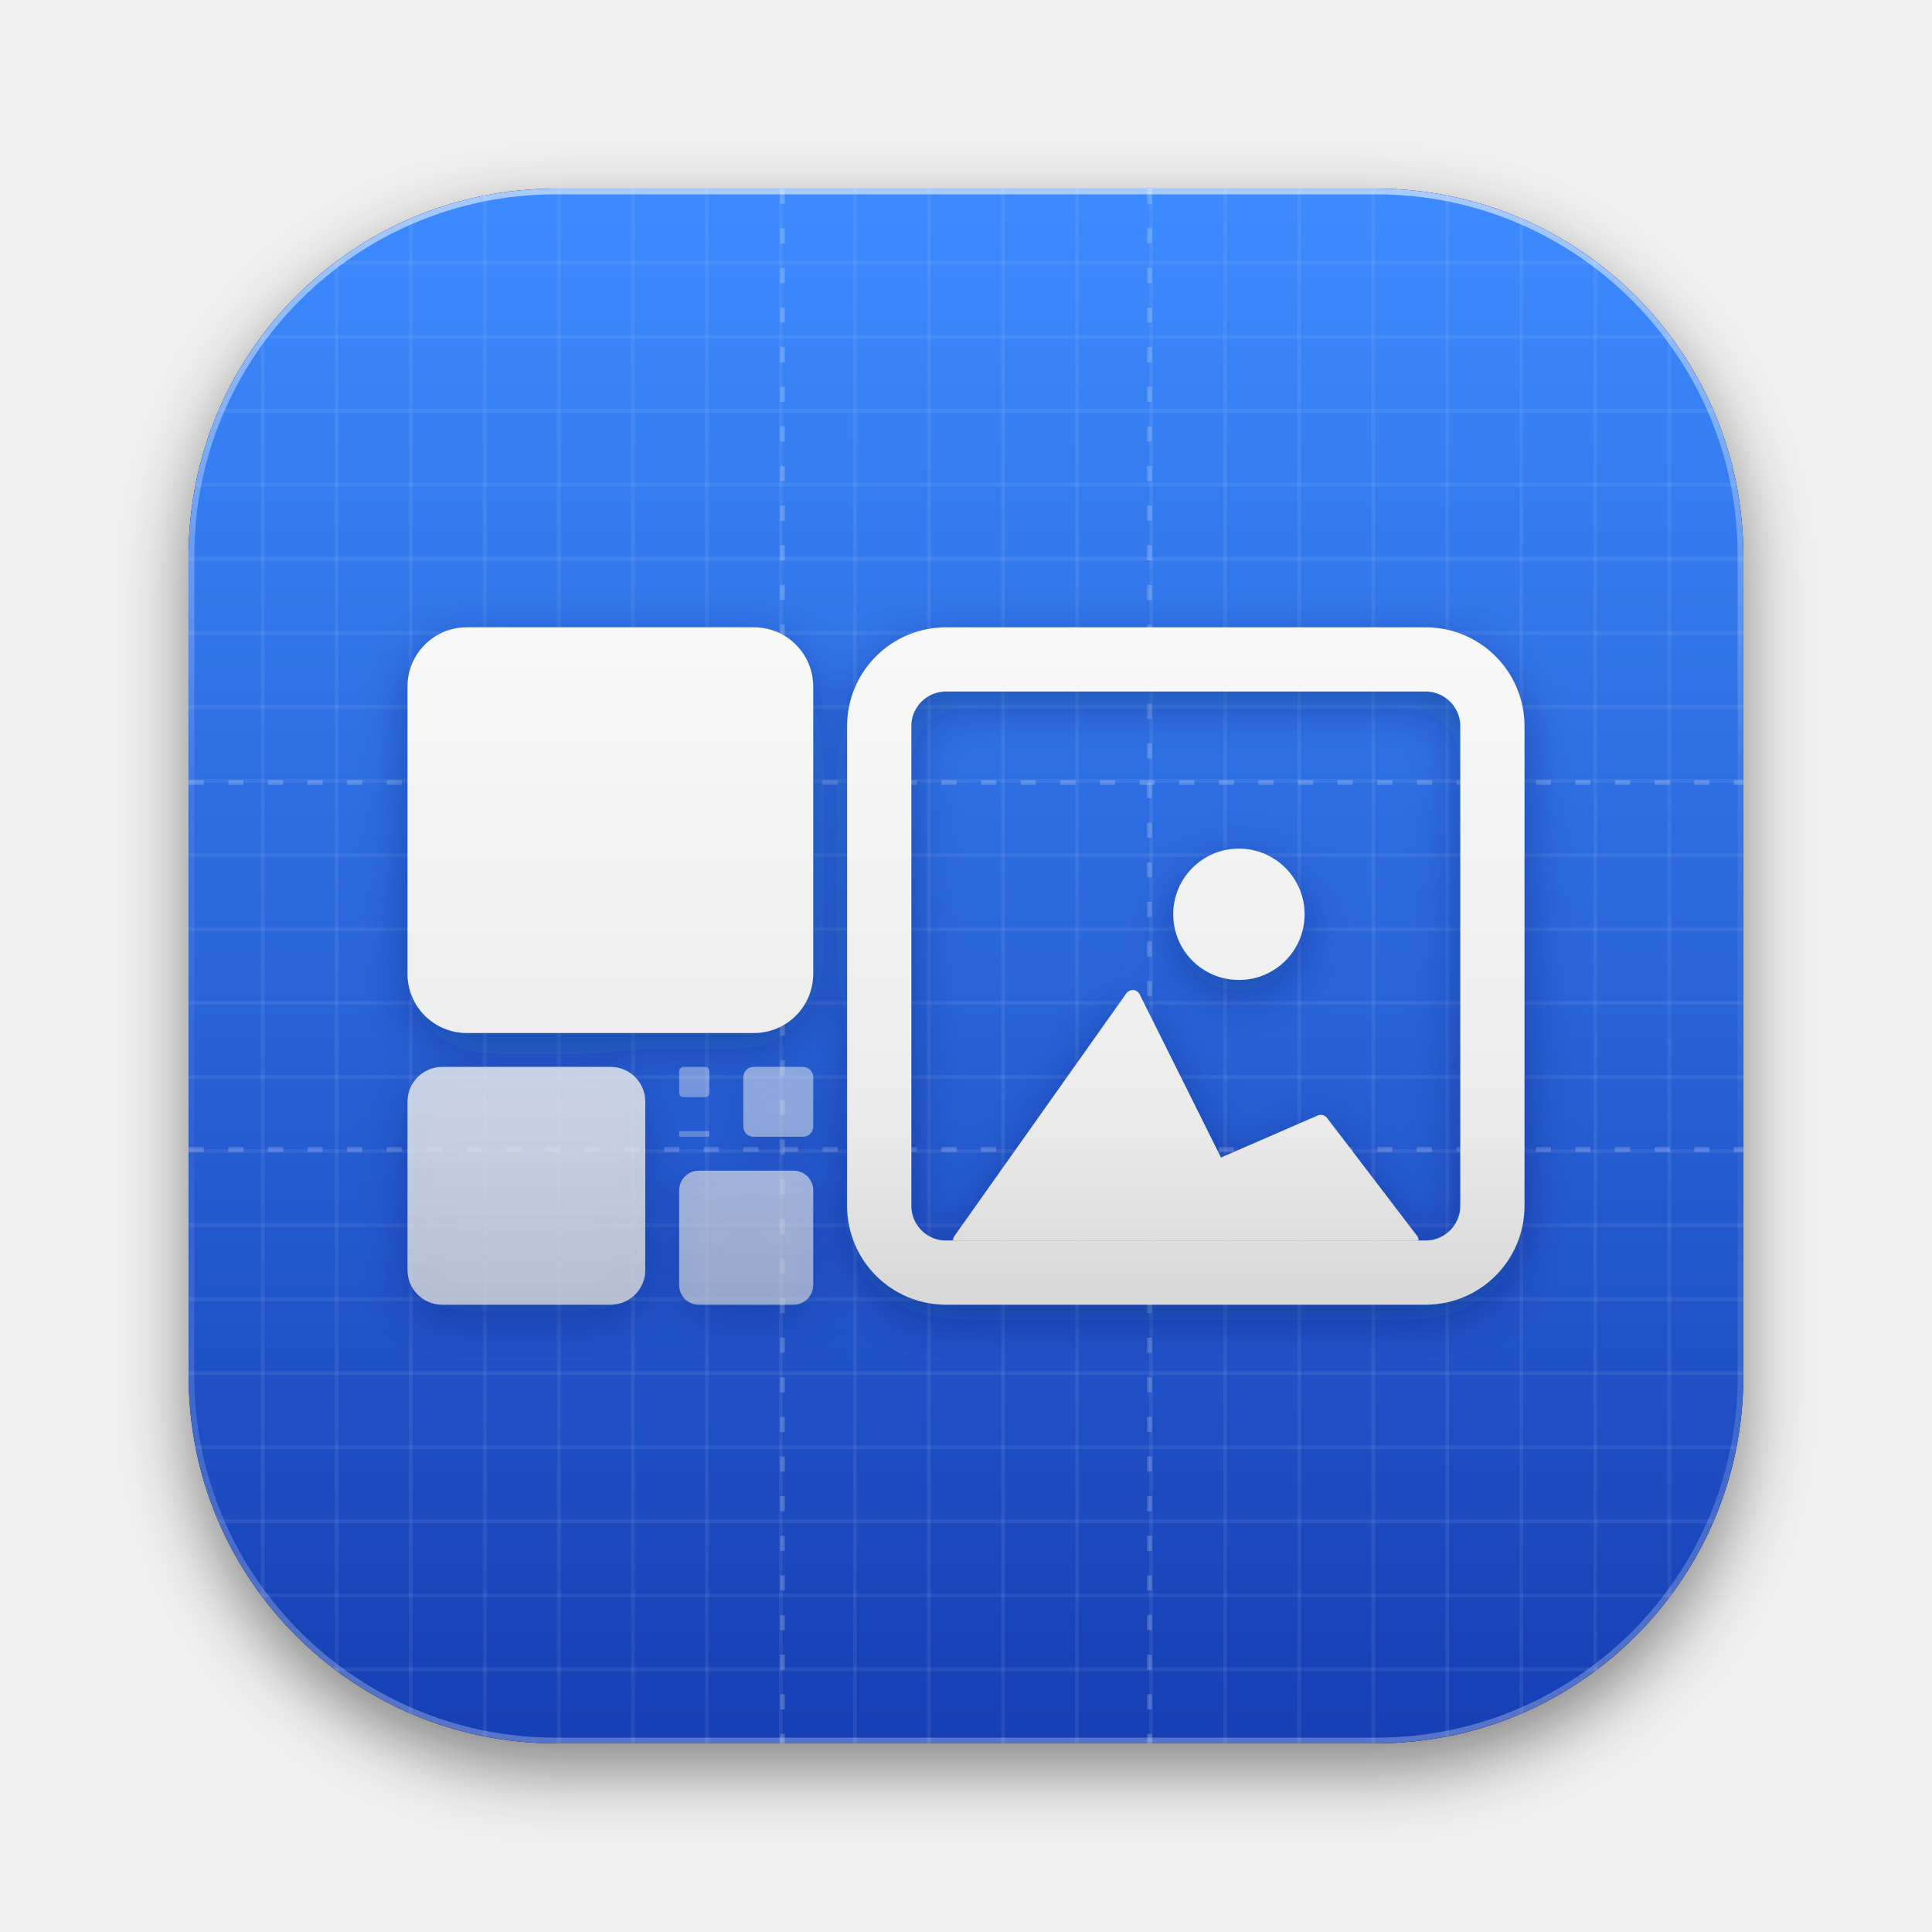
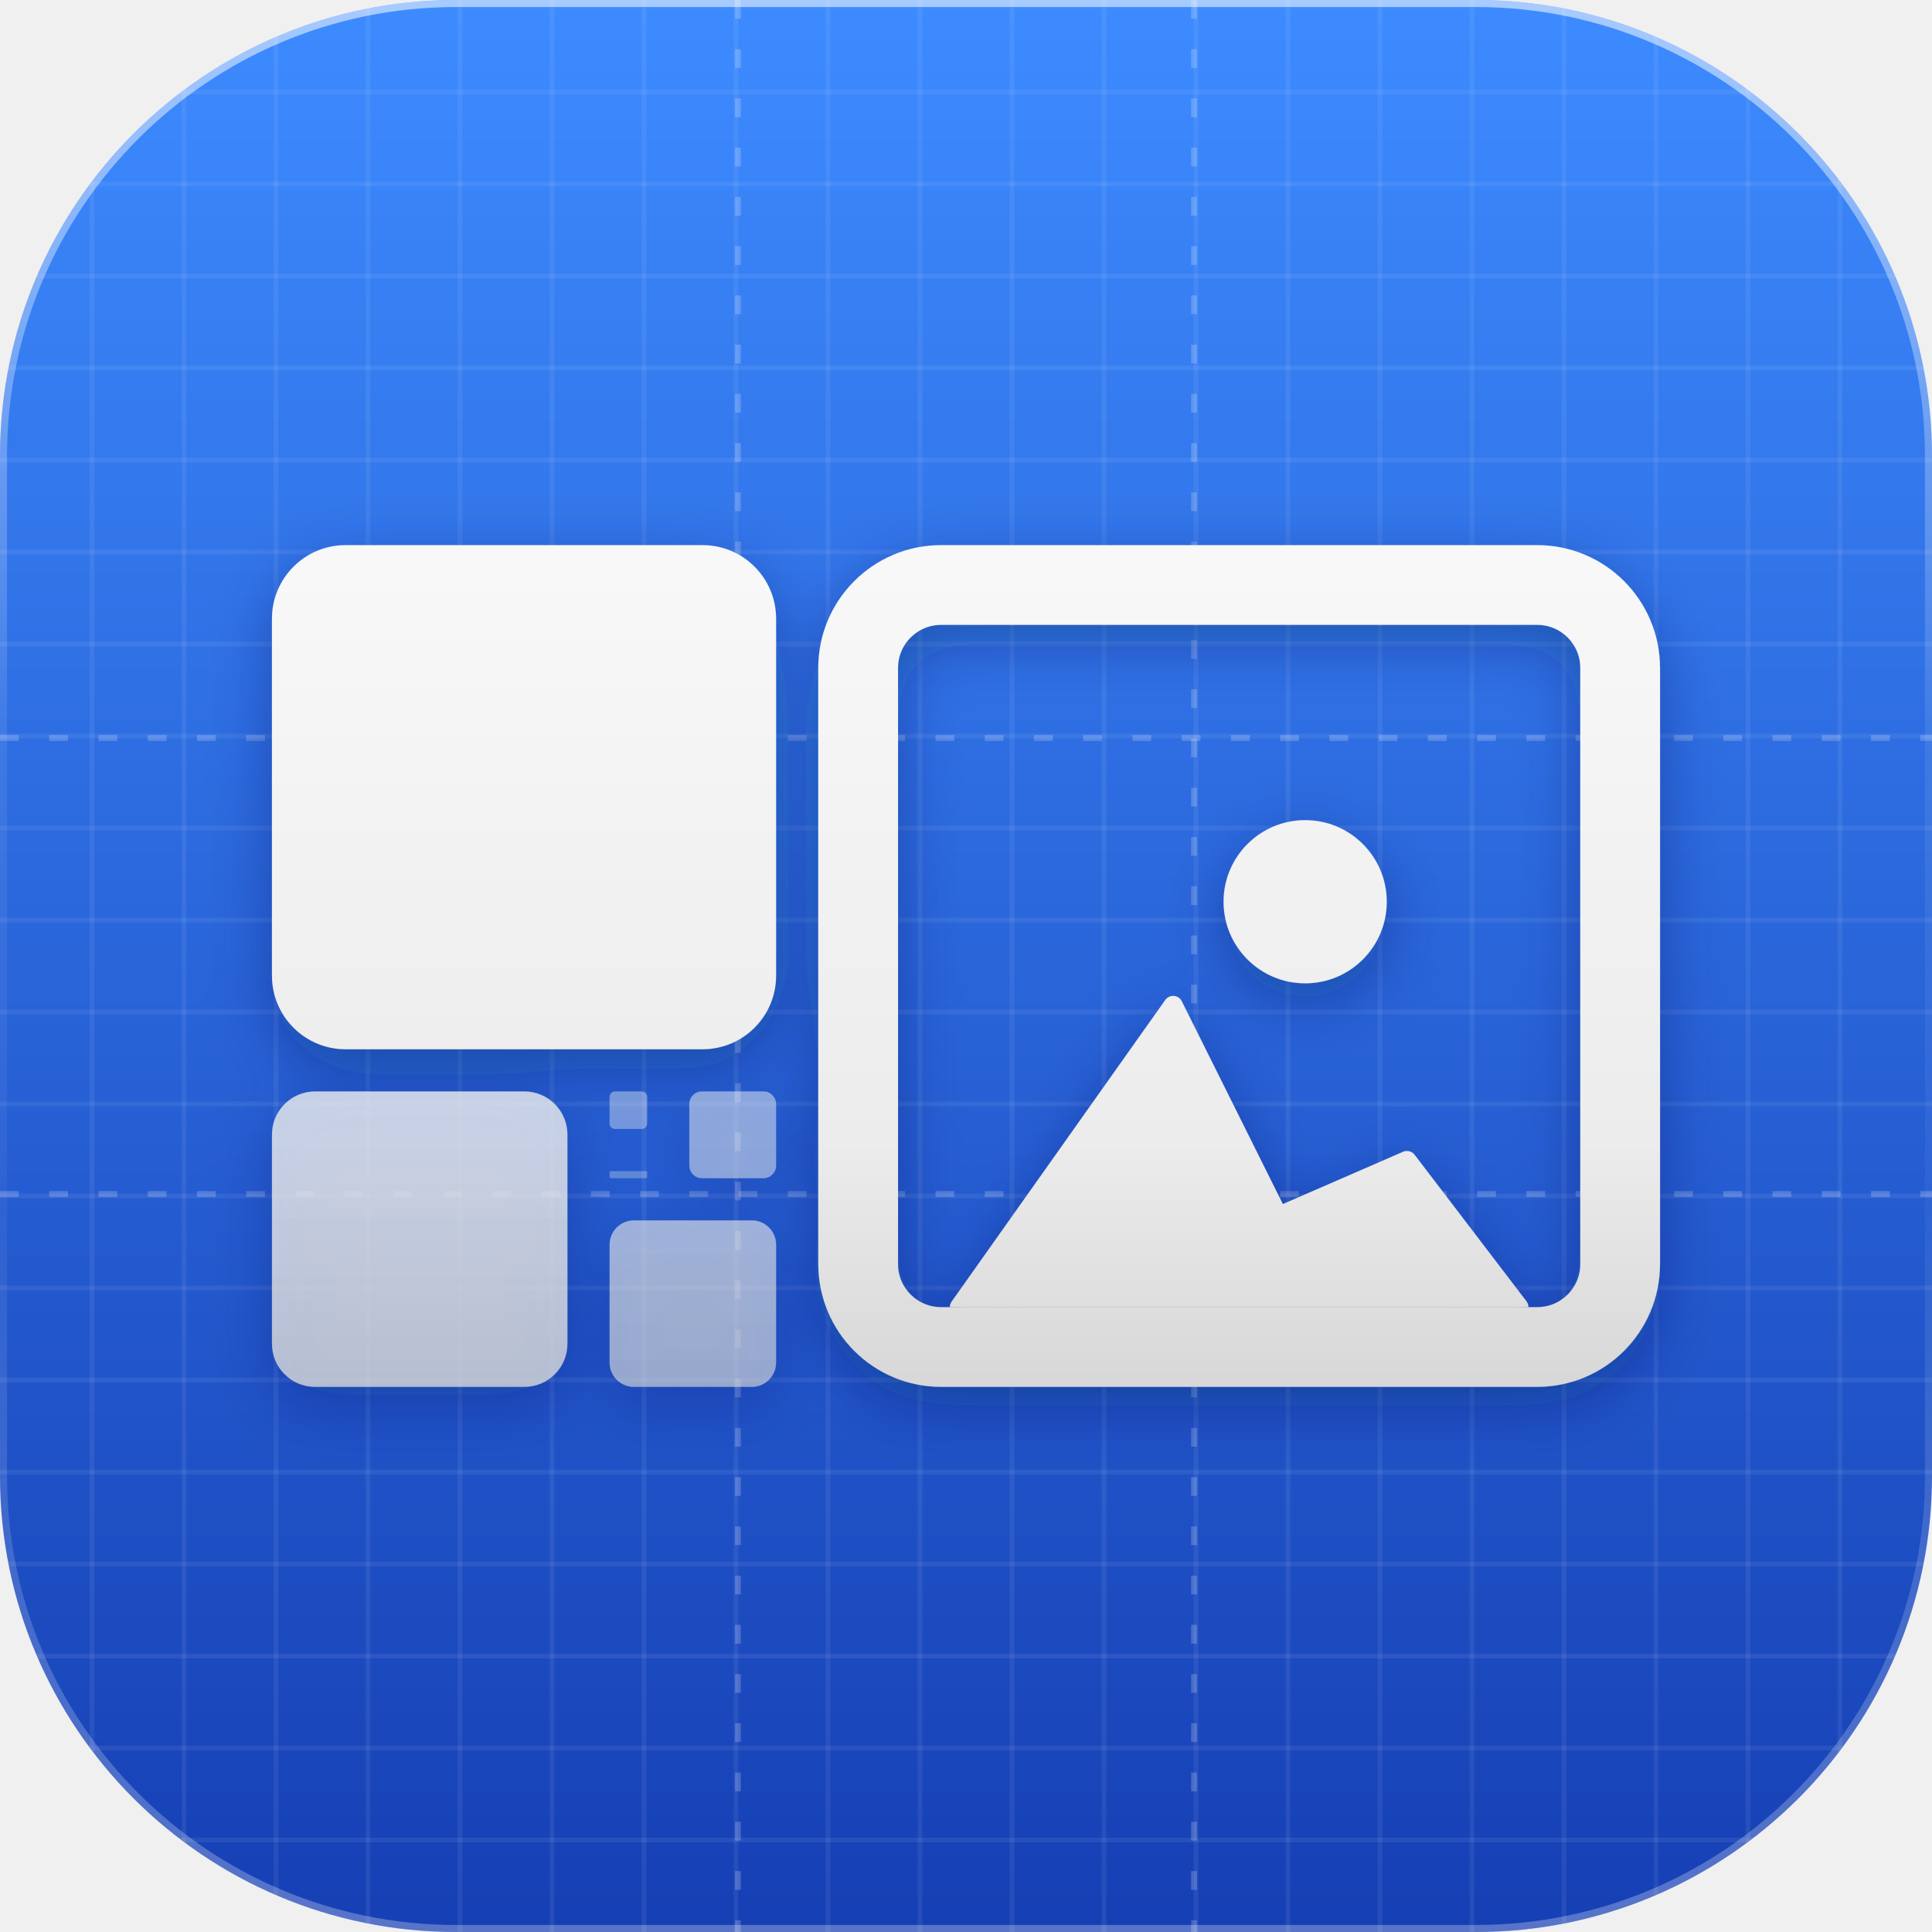
- <svg xmlns="http://www.w3.org/2000/svg" viewBox="0 0 1024 1024">
+ <svg xmlns="http://www.w3.org/2000/svg" viewBox="100 100 824 824">
  <defs>
    <linearGradient id="body" gradientUnits="userSpaceOnUse" x1="0" y1="100" x2="0" y2="924">
      <stop offset="0" stop-color="#3d8bff" />
      <stop offset="1" stop-color="#163fb4" />
    </linearGradient>
    <linearGradient id="rim" gradientUnits="userSpaceOnUse" x1="0" y1="100" x2="0" y2="924">
      <stop offset="0" stop-color="#fff" stop-opacity="0.55" />
      <stop offset="0.38" stop-color="#fff" stop-opacity="0.08" />
      <stop offset="0.62" stop-color="#fff" stop-opacity="0.04" />
      <stop offset="1" stop-color="#fff" stop-opacity="0.28" />
    </linearGradient>
    <linearGradient id="mark" gradientUnits="userSpaceOnUse" x1="0" y1="200" x2="0" y2="824">
      <stop offset="0" stop-color="#fff" />
      <stop offset="0.62" stop-color="#ececec" />
      <stop offset="1" stop-color="#bdbdbd" />
    </linearGradient>
    <filter id="drop" x="-20%" y="-20%" width="140%" height="140%" color-interpolation-filters="sRGB">
      <feDropShadow dx="0" dy="14" stdDeviation="18" flood-color="#000" flood-opacity="0.45" />
    </filter>
    <filter id="lift" x="-20%" y="-20%" width="140%" height="140%" color-interpolation-filters="sRGB">
      <feDropShadow dx="0" dy="8" stdDeviation="13" flood-color="#061a55" flood-opacity="0.35" />
    </filter>
    <clipPath id="bodyClip">
      <rect x="100" y="100" width="824" height="824" rx="194.52" />
    </clipPath>
  </defs>
-   <rect x="100" y="100" width="824" height="824" rx="194.52" fill="#000" filter="url(#drop)" />
  <rect x="100" y="100" width="824" height="824" rx="194.52" fill="url(#body)" />
  <g clip-path="url(#bodyClip)">
    <g stroke="#fff" stroke-opacity="0.07" stroke-width="2">
      <line x1="139.24" y1="100" x2="139.24" y2="924" />
      <line x1="100" y1="139.24" x2="924" y2="139.24" />
      <line x1="178.48" y1="100" x2="178.48" y2="924" />
      <line x1="100" y1="178.48" x2="924" y2="178.48" />
      <line x1="217.71" y1="100" x2="217.71" y2="924" />
      <line x1="100" y1="217.71" x2="924" y2="217.71" />
      <line x1="256.95" y1="100" x2="256.95" y2="924" />
      <line x1="100" y1="256.95" x2="924" y2="256.95" />
      <line x1="296.19" y1="100" x2="296.19" y2="924" />
      <line x1="100" y1="296.19" x2="924" y2="296.19" />
      <line x1="335.43" y1="100" x2="335.43" y2="924" />
      <line x1="100" y1="335.43" x2="924" y2="335.43" />
      <line x1="374.67" y1="100" x2="374.67" y2="924" />
      <line x1="100" y1="374.67" x2="924" y2="374.67" />
      <line x1="413.9" y1="100" x2="413.9" y2="924" />
      <line x1="100" y1="413.9" x2="924" y2="413.9" />
      <line x1="453.14" y1="100" x2="453.14" y2="924" />
      <line x1="100" y1="453.14" x2="924" y2="453.14" />
      <line x1="492.38" y1="100" x2="492.38" y2="924" />
      <line x1="100" y1="492.38" x2="924" y2="492.38" />
      <line x1="531.62" y1="100" x2="531.62" y2="924" />
      <line x1="100" y1="531.62" x2="924" y2="531.62" />
      <line x1="570.86" y1="100" x2="570.86" y2="924" />
      <line x1="100" y1="570.86" x2="924" y2="570.86" />
      <line x1="610.1" y1="100" x2="610.1" y2="924" />
      <line x1="100" y1="610.1" x2="924" y2="610.1" />
      <line x1="649.33" y1="100" x2="649.33" y2="924" />
      <line x1="100" y1="649.33" x2="924" y2="649.33" />
      <line x1="688.57" y1="100" x2="688.57" y2="924" />
      <line x1="100" y1="688.57" x2="924" y2="688.57" />
      <line x1="727.81" y1="100" x2="727.81" y2="924" />
      <line x1="100" y1="727.81" x2="924" y2="727.81" />
      <line x1="767.05" y1="100" x2="767.05" y2="924" />
      <line x1="100" y1="767.05" x2="924" y2="767.05" />
      <line x1="806.29" y1="100" x2="806.29" y2="924" />
      <line x1="100" y1="806.29" x2="924" y2="806.29" />
      <line x1="845.52" y1="100" x2="845.52" y2="924" />
      <line x1="100" y1="845.52" x2="924" y2="845.52" />
      <line x1="884.76" y1="100" x2="884.76" y2="924" />
      <line x1="100" y1="884.76" x2="924" y2="884.76" />
    </g>
    <g stroke="#fff" stroke-opacity="0.2" stroke-width="2.5" stroke-dasharray="8 13">
      <line x1="414.74" y1="100" x2="414.74" y2="924" />
      <line x1="100" y1="414.74" x2="924" y2="414.74" />
      <line x1="609.26" y1="100" x2="609.26" y2="924" />
      <line x1="100" y1="609.26" x2="924" y2="609.26" />
    </g>
    <g filter="url(#lift)">
      <rect x="466" y="349.5" width="325" height="325" rx="35.38" fill="none" stroke="url(#mark)" stroke-width="34" />
      <clipPath id="viewer">
        <rect x="483" y="366.5" width="291" height="291" rx="18.38" />
      </clipPath>
      <g clip-path="url(#viewer)">
        <circle cx="656.65" cy="484.59" r="34.8" fill="url(#mark)" />
        <path d="M509.24,657.5 L600.35,528.86 L645.2,618.87 L700.06,595 L747.76,657.5 Z" fill="url(#mark)" stroke="url(#mark)" stroke-width="8.22" stroke-linejoin="round" />
      </g>
      <rect x="216" y="332.5" width="215" height="215" rx="31.37" fill="url(#mark)" />
      <rect x="216" y="565.5" width="126" height="126" rx="18.38" fill="url(#mark)" opacity="0.79" />
      <rect x="360" y="620.5" width="71" height="71" rx="10.36" fill="url(#mark)" opacity="0.62" />
      <rect x="394" y="565.5" width="37" height="37" rx="5.4" fill="url(#mark)" opacity="0.49" />
      <rect x="360" y="565.5" width="16" height="16" rx="2.33" fill="url(#mark)" opacity="0.38" />
      <rect x="360" y="599.5" width="16" height="3" rx="0.44" fill="url(#mark)" opacity="0.3" />
    </g>
  </g>
  <rect x="101.5" y="101.5" width="821" height="821" rx="193.02" fill="none" stroke="url(#rim)" stroke-width="3" />
</svg>
